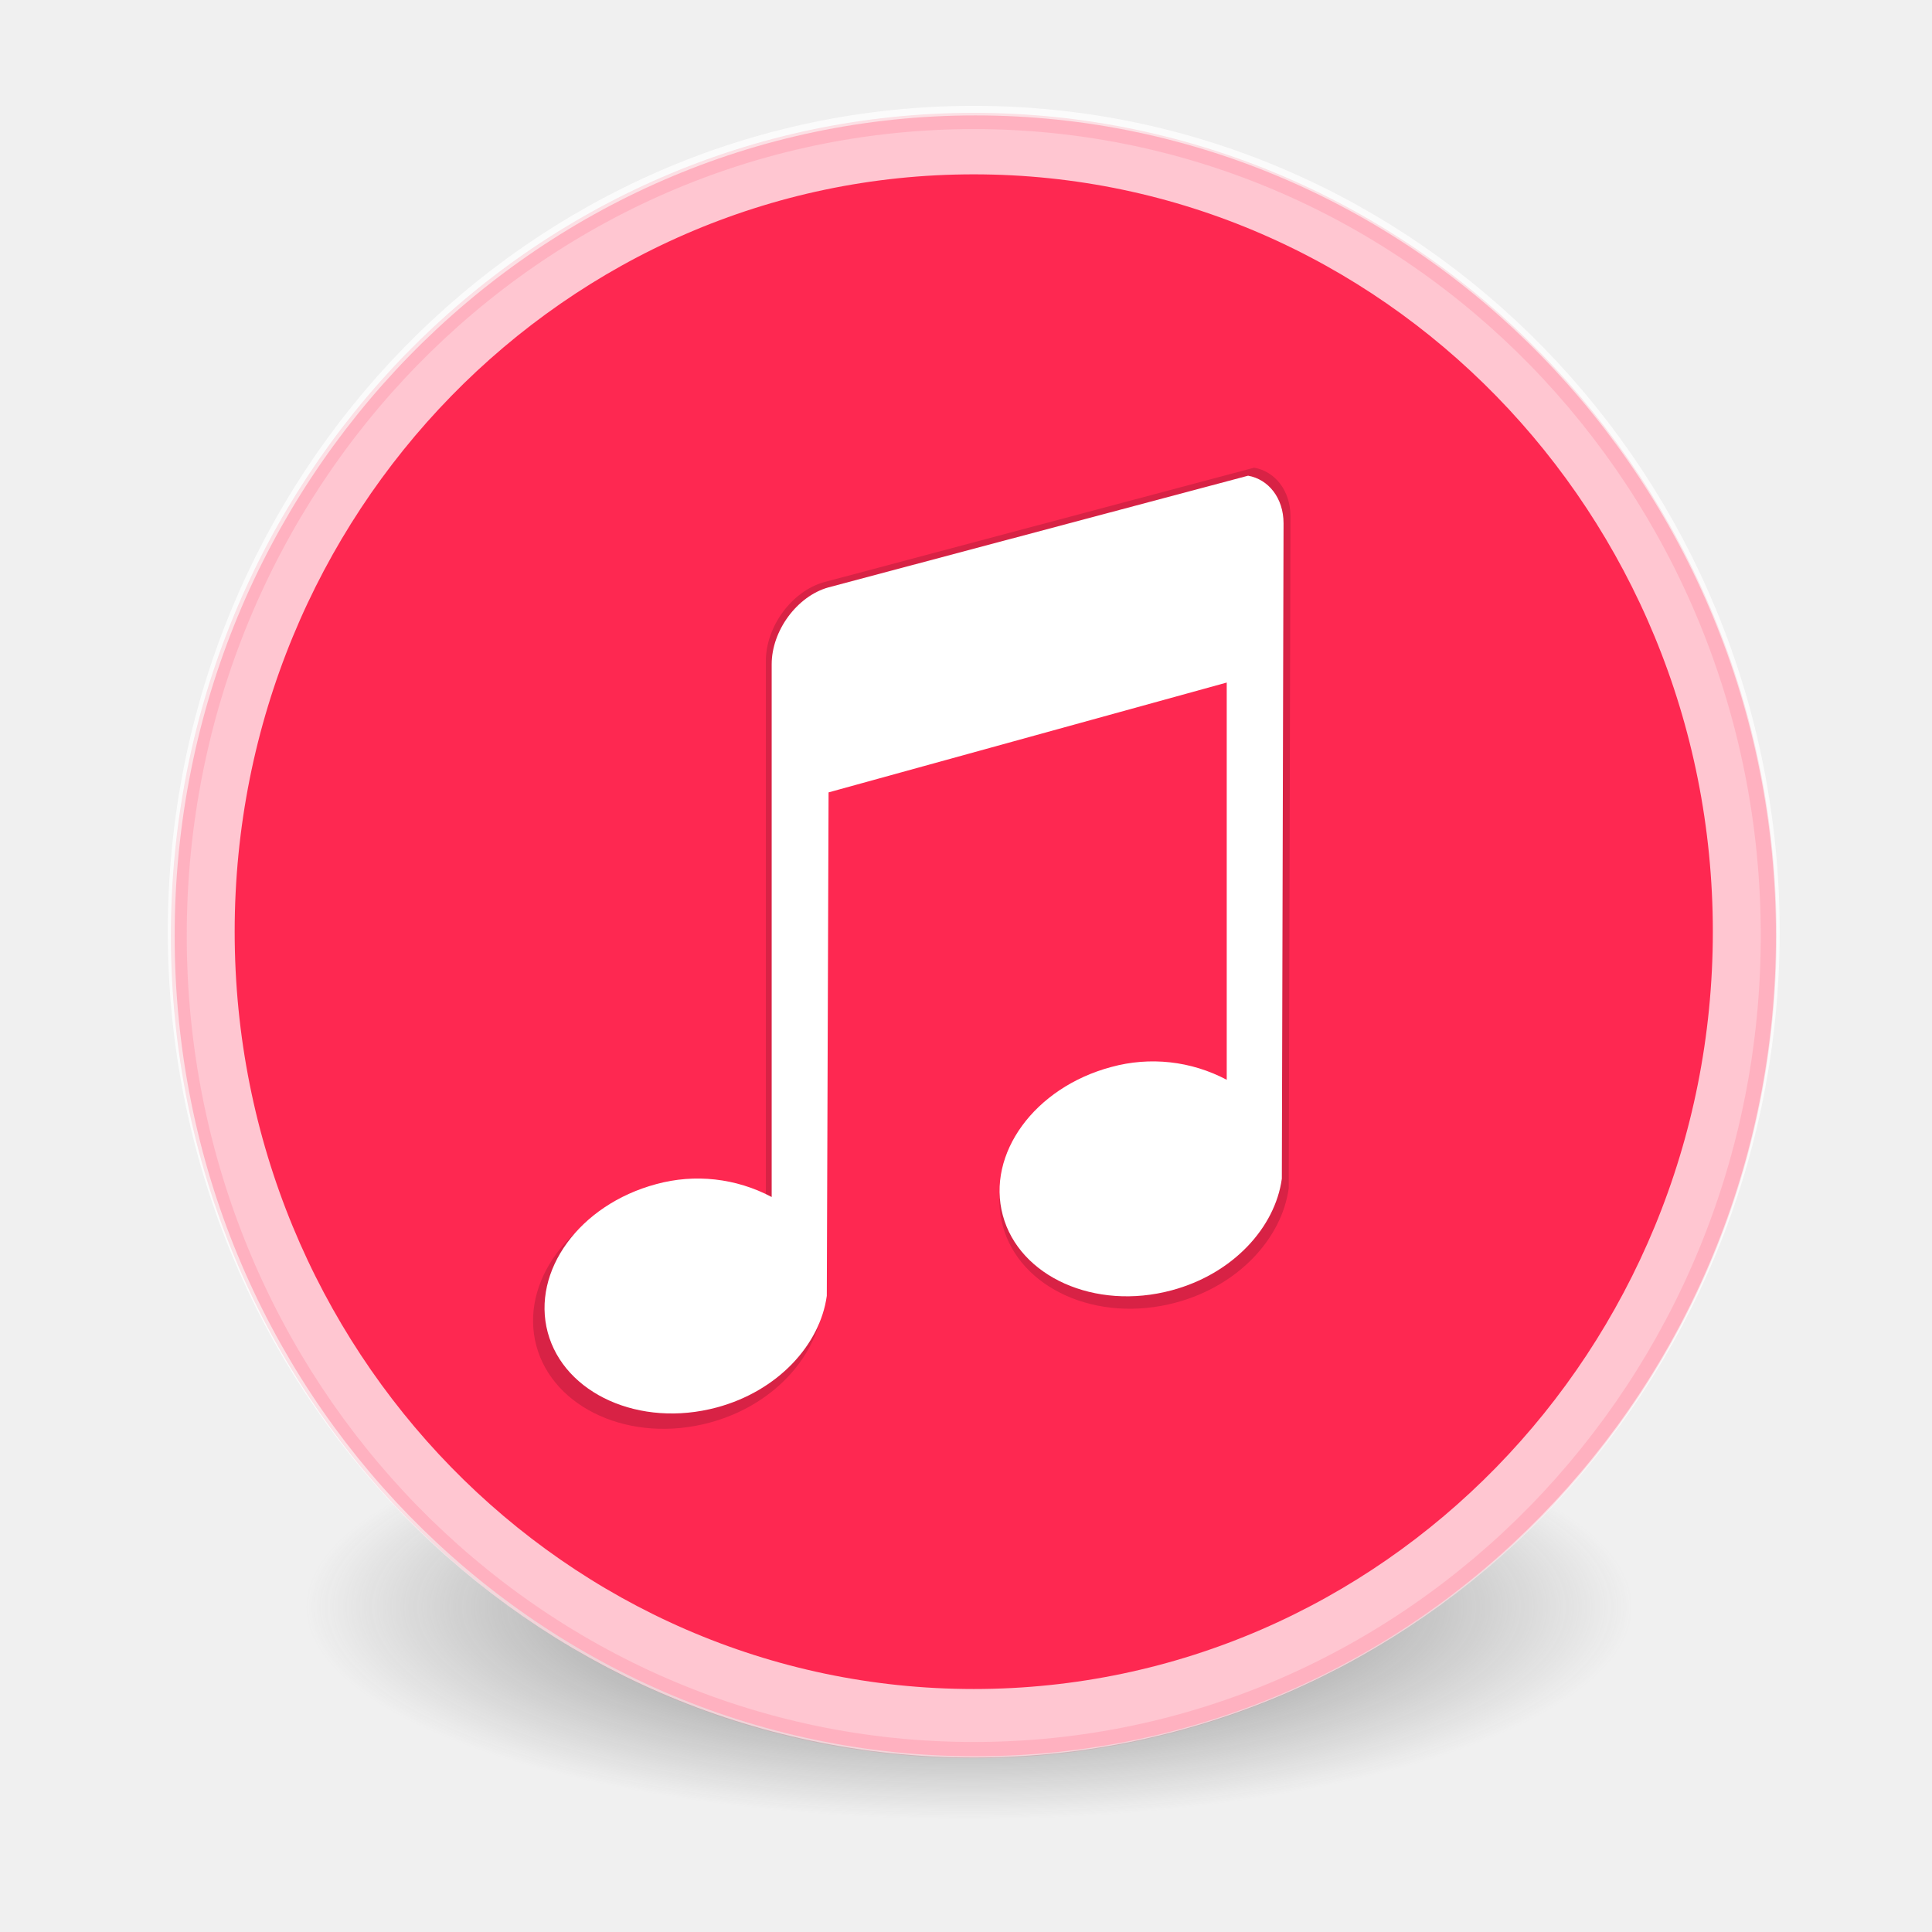
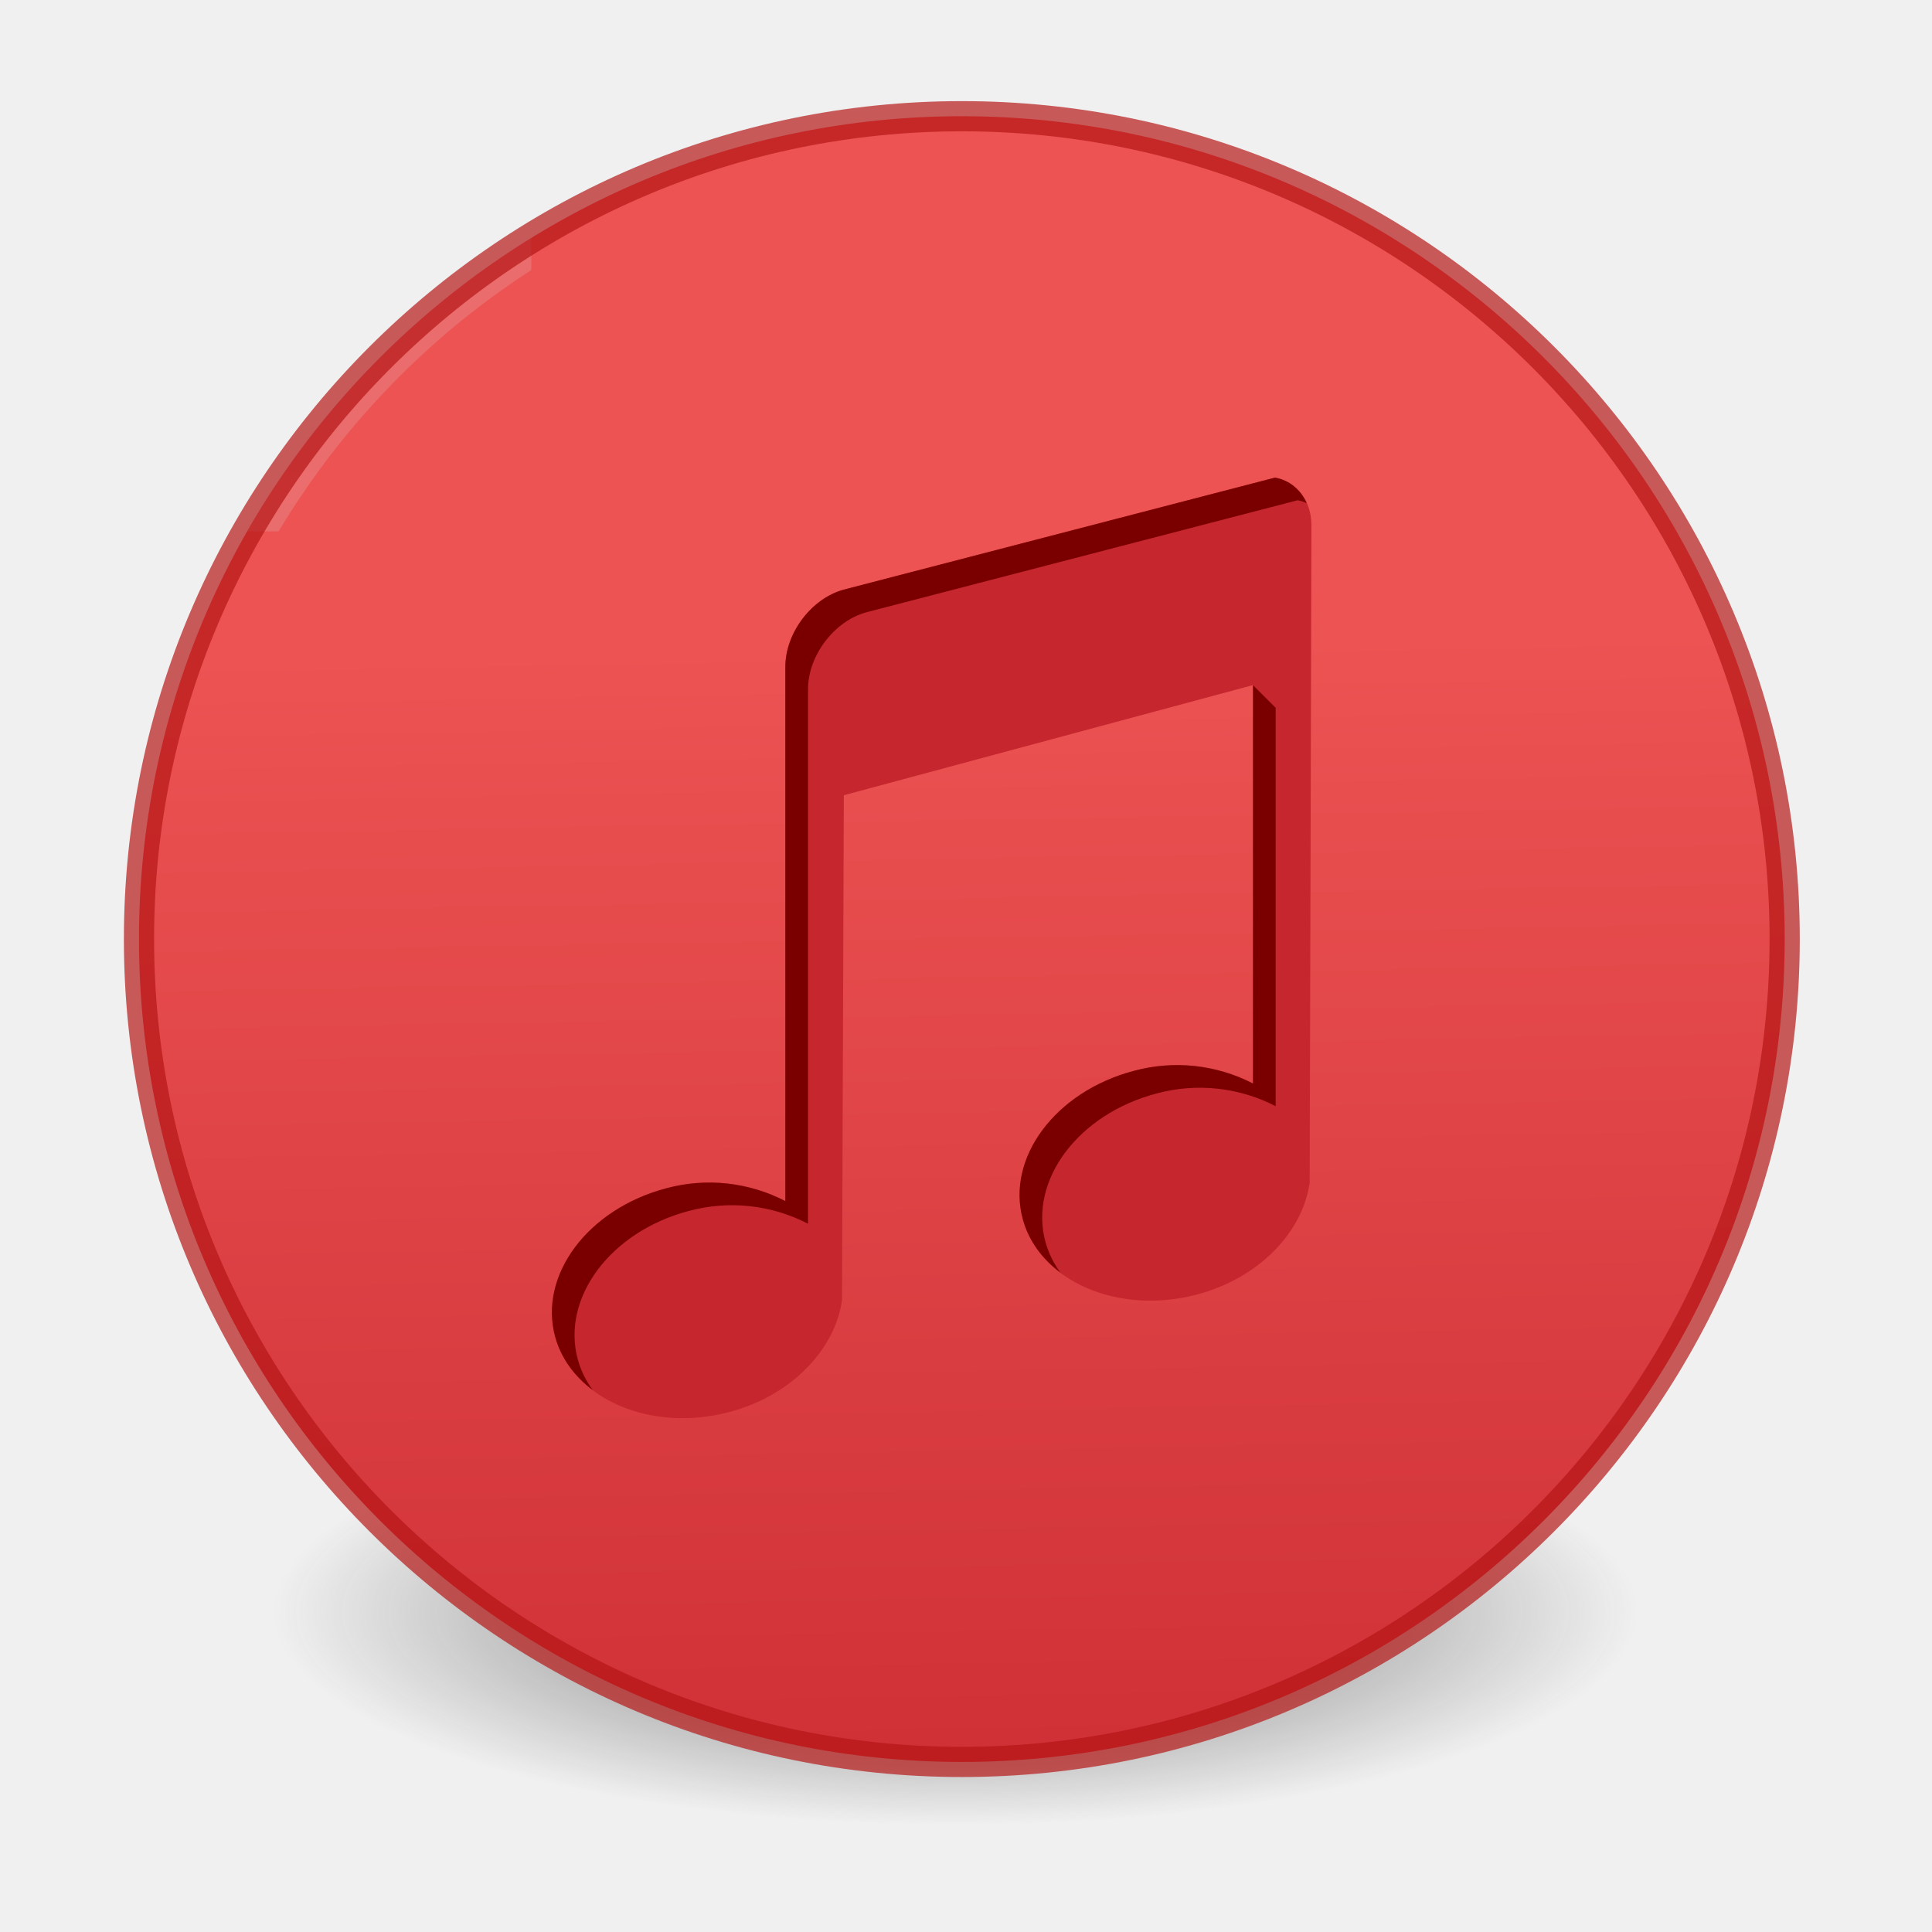
- <svg xmlns="http://www.w3.org/2000/svg" xmlns:xlink="http://www.w3.org/1999/xlink" height="32" width="32" version="1.1" id="svg50">
+ <svg xmlns="http://www.w3.org/2000/svg" xmlns:xlink="http://www.w3.org/1999/xlink" height="32" width="32" version="1.1" id="svg50" style="enable-background:new">
  <defs id="defs32">
+     <linearGradient id="linearGradient1023">
+       <stop style="stop-color:#f3f3f3;stop-opacity:0.841" offset="0" id="stop1019" />
+       <stop id="stop1029" offset="0.069" style="stop-color:#e1e1e1;stop-opacity:0.176" />
+       <stop id="stop1027" offset="0.937" style="stop-color:#d6d6d6;stop-opacity:0.206" />
+       <stop style="stop-color:#ababab;stop-opacity:0.753" offset="1" id="stop1021" />
+     </linearGradient>
+     <linearGradient id="linearGradient959">
+       <stop style="stop-color:#c6262e;stop-opacity:1" offset="0" id="stop955" />
+       <stop style="stop-color:#ed5353;stop-opacity:1" offset="1" id="stop957" />
+     </linearGradient>
    <linearGradient gradientTransform="matrix(1.25,0,0,-1.25,-95.37005,-59.90879)" id="g-9" y2="-229.75" gradientUnits="userSpaceOnUse" x2="81.37" y1="-161.75" x1="81.37">
      <stop stop-color="#60d36b" offset="0" id="stop2725" />
      <stop stop-color="#27b43d" offset="1" id="stop2727" />
    </linearGradient>
    <linearGradient gradientTransform="matrix(1.25,0,0,-1.25,-95.37005,-59.90879)" id="g" y2="-229.75" gradientUnits="userSpaceOnUse" x2="81.37" y1="-161.75" x1="81.37">
      <stop stop-color="#60d36b" offset="0" id="stop2720" />
      <stop stop-color="#27b43d" offset="1" id="stop2722" />
    </linearGradient>
    <radialGradient id="asc" fx="-22.446" gradientUnits="userSpaceOnUse" cy="8.26" cx="-19.78" gradientTransform="matrix(0,16,-13.75,-5.5063e-6,178.58,274.47)" r="20">
      <stop stop-color="#ffcd7d" offset="0" id="stop2" />
      <stop stop-color="#fc8f36" offset=".262" id="stop4" />
      <stop stop-color="#e23a0e" offset=".705" id="stop6" />
      <stop stop-color="#ac441f" offset="1" id="stop8" />
    </radialGradient>
-     <radialGradient id="a" gradientUnits="userSpaceOnUse" cy="186.17" cx="99.157" gradientTransform="matrix(0.6862289,0,0,0.2143988,-4.495478,65.95597)" r="62.769">
+     <radialGradient id="a" gradientUnits="userSpaceOnUse" cy="186.17" cx="99.157" gradientTransform="matrix(0.1800491,0,0,0.05625283,-2.0285,112.23)" r="62.769">
      <stop stop-color="#3d3d3d" offset="0" id="stop11" />
      <stop stop-color="#686868" stop-opacity=".498" offset=".5" id="stop13" />
      <stop stop-color="#686868" stop-opacity="0" offset="1" id="stop15" />
    </radialGradient>
    <linearGradient id="d" y2="53.699" gradientUnits="userSpaceOnUse" x2="64.034" gradientTransform="translate(-2.033506,73.29972)" y1="-49.85" x1="64.775">
      <stop stop-color="#fff" offset="0" id="stop18" />
      <stop stop-color="#fff" stop-opacity=".235" offset=".408" id="stop20" />
      <stop stop-color="#fff" stop-opacity=".157" offset=".841" id="stop22" />
      <stop stop-color="#fff" stop-opacity=".392" offset="1" id="stop24" />
    </linearGradient>
    <linearGradient id="c" y2="34" gradientUnits="userSpaceOnUse" x2="70" y1="-33.37" x1="70" gradientTransform="translate(0,64)">
      <stop stop-color="#fff5ef" offset="0" id="stop27" />
      <stop stop-color="#fef8dd" offset="1" id="stop29" />
    </linearGradient>
    <radialGradient r="27.5" gradientTransform="matrix(0,1.3006,-1.3006,0,94.036,165.84)" cx="32" cy="4.342" gradientUnits="userSpaceOnUse" id="a-3">
      <stop id="stop2380" offset="0" stop-color="#fafafa" />
      <stop id="stop2382" offset="1" stop-color="#e1e1e1" />
    </radialGradient>
    <radialGradient r="55.725" gradientTransform="matrix(3.8645,4.0547e-4,1.7084e-7,3.8688,-78.822,93.571)" cx="27.484" cy="-9.084" gradientUnits="userSpaceOnUse" xlink:href="#a-3" id="radialGradient12065" />
    <radialGradient r="55.725" gradientTransform="matrix(2.9895,0.0078878,-0.0073208,2.7757,-54.839,83.435)" cx="27.391" cy="-47.109" gradientUnits="userSpaceOnUse" xlink:href="#a-3" id="d-6" />
    <linearGradient x1="81.37" y1="-161.75" x2="81.37" gradientUnits="userSpaceOnUse" y2="-229.75" id="g-9-3" gradientTransform="matrix(1.25,0,0,-1.25,-95.37005,-59.90879)">
      <stop id="stop2387" offset="0" stop-color="#60d36b" />
      <stop id="stop2389" offset="1" stop-color="#27b43d" />
    </linearGradient>
    <linearGradient x1="81.37" y1="-154.15" gradientTransform="matrix(1.617,0,0,1.617,-248.4042,149.0079)" x2="81.37" gradientUnits="userSpaceOnUse" y2="-237.35" id="f">
      <stop id="stop2392" offset="0" stop-color="#fff" />
      <stop id="stop2394" offset=".424" stop-opacity=".235" stop-color="#fff" />
      <stop id="stop2396" offset=".821" stop-opacity=".157" stop-color="#fff" />
      <stop id="stop2398" offset="1" stop-opacity=".392" stop-color="#fff" />
    </linearGradient>
    <linearGradient x1="81.37" y1="-237.35" gradientTransform="matrix(0.8075,0,0,-0.8337375,-10.9317,-339.8921)" x2="81.37" gradientUnits="userSpaceOnUse" y2="-154.15" id="e">
      <stop id="stop2401" offset="0" stop-opacity=".322" />
      <stop id="stop2403" offset="1" stop-opacity=".278" />
    </linearGradient>
    <radialGradient r="42.272" gradientTransform="matrix(2.391375,-1.257125e-8,-1.29325e-8,-2.46025,-277.1967,-275.267)" cx="81.37" cy="-154.17" gradientUnits="userSpaceOnUse" xlink:href="#a-3" id="c-7" />
    <radialGradient r="62.769" gradientTransform="matrix(0.6869375,0,0,0.2146125,-151.1279,158.1079)" cx="99.157" cy="186.17" gradientUnits="userSpaceOnUse" id="b">
      <stop id="stop2407" offset="0" stop-color="#3d3d3d" />
      <stop id="stop2409" offset=".5" stop-opacity=".498" stop-color="#686868" />
      <stop id="stop2411" offset="1" stop-opacity="0" stop-color="#686868" />
    </radialGradient>
    <radialGradient r="20" gradientTransform="matrix(-1.1206e-7,3.75,-4.25,-2.503e-7,100.11,-25.612)" cx="6.563" cy="8.26" gradientUnits="userSpaceOnUse" fx="-9.205" id="b-1">
      <stop id="stop2638" offset="0" stop-color="#b1e198" />
      <stop id="stop2640" offset=".308" stop-color="#71c586" />
      <stop id="stop2642" offset=".654" stop-color="#04a171" />
      <stop id="stop2644" offset="1" stop-color="#108562" />
    </radialGradient>
    <radialGradient r="62.769" gradientTransform="matrix(1,0,0,0.16667,0,155.14)" cx="99.157" cy="186.17" gradientUnits="userSpaceOnUse" id="a-2">
      <stop id="stop2647" offset="0" stop-color="#3d3d3d" />
      <stop id="stop2649" offset=".5" stop-opacity=".498" stop-color="#686868" />
      <stop id="stop2651" offset="1" stop-opacity="0" stop-color="#686868" />
    </radialGradient>
    <linearGradient x1="64.775" y1="-49.85" gradientTransform="translate(-746.2701,-29.52858)" x2="64.034" gradientUnits="userSpaceOnUse" y2="53.699" id="d-7">
      <stop id="stop2654" offset="0" stop-color="#fff" />
      <stop id="stop2656" offset=".408" stop-opacity=".235" stop-color="#fff" />
      <stop id="stop2658" offset=".841" stop-opacity=".157" stop-color="#fff" />
      <stop id="stop2660" offset="1" stop-opacity=".392" stop-color="#fff" />
    </linearGradient>
    <linearGradient x1="65" y1="-36" x2="65" gradientUnits="userSpaceOnUse" y2="39" id="c-0">
      <stop id="stop2663" offset="0" stop-color="#fff" />
      <stop id="stop2665" offset="1" stop-color="#cee7dd" />
    </linearGradient>
    <linearGradient id="linearGradient4246">
      <stop offset="0" style="stop-color:#ffffff;stop-opacity:1" id="stop4248" />
      <stop offset="0.235" style="stop-color:#ffffff;stop-opacity:0.235" id="stop4250" />
      <stop offset="0.764" style="stop-color:#ffffff;stop-opacity:0.157" id="stop4252" />
      <stop offset="1" style="stop-color:#ffffff;stop-opacity:0.392" id="stop4254" />
    </linearGradient>
    <linearGradient id="linearGradient3242-7-3-8-9-0-2">
      <stop offset="0" style="stop-color:#eef87e;stop-opacity:1" id="stop3244-5-8-5-3-4-4" />
      <stop offset="0.262" style="stop-color:#cde34f;stop-opacity:1" id="stop3246-9-5-1-2-5-3" />
      <stop offset="0.661" style="stop-color:#93b723;stop-opacity:1" id="stop3248-7-2-0-84-2-0" />
      <stop offset="1" style="stop-color:#5a7e0d;stop-opacity:1" id="stop3250-8-2-8-3-3-4" />
    </linearGradient>
    <radialGradient gradientTransform="matrix(0.8232,0.2312,0.2703,-0.9626,-96.2274,-315.3433)" gradientUnits="userSpaceOnUse" id="XMLID_2_-8" fy="-289.913" fx="297.45" r="17.153" cy="-290.592" cx="299.448">
      <stop offset="0" style="stop-color:#000000;stop-opacity:1" id="stop228-2" />
      <stop offset="1" style="stop-color:#000000;stop-opacity:0" id="stop230-7" />
    </radialGradient>
    <linearGradient id="linearGradient2867-449-88-871-390-598-476-591-434-148-57-177-3-8-6">
      <stop offset="0" style="stop-color:#a4a4a4;stop-opacity:1;" id="stop3750-8-9-0" />
      <stop offset="0.262" style="stop-color:#969696;stop-opacity:1;" id="stop3752-3-2-8" />
      <stop offset="0.705" style="stop-color:#8e8e8e;stop-opacity:1;" id="stop3754-7-2-7" />
      <stop offset="1" style="stop-color:#666666;stop-opacity:1;" id="stop3756-9-3-6" />
    </linearGradient>
    <linearGradient id="linearGradient3820-7-2-8-6">
      <stop offset="0" style="stop-color:#3d3d3d;stop-opacity:1" id="stop3822-2-6-5-0" />
      <stop offset="0.5" style="stop-color:#686868;stop-opacity:0.498" id="stop3864-8-7-4-1" />
      <stop offset="1" style="stop-color:#686868;stop-opacity:0" id="stop3824-1-2-6-7" />
    </linearGradient>
    <linearGradient gradientTransform="matrix(2.756756,0,0,2.756756,-133.2519,-67.90556)" gradientUnits="userSpaceOnUse" xlink:href="#linearGradient4246" id="linearGradient5267" y2="44.009" x2="71.204" y1="6.895" x1="71.204" />
    <radialGradient gradientTransform="matrix(0,3.502786,-3.309041,-4.0448548e-8,92.4591,-62.01536)" gradientUnits="userSpaceOnUse" xlink:href="#linearGradient3242-7-3-8-9-0-2" id="radialGradient5270" fy="8.599" fx="8.895" r="20" cy="8.45" cx="18.164" />
    <linearGradient gradientTransform="matrix(0.1779603,0,0,0.1495412,216.7126,-67.15218)" gradientUnits="userSpaceOnUse" xlink:href="#XMLID_2_-8" id="linearGradient5275" y2="375.619" x2="-474.685" y1="539.41" x1="-1085.959" />
    <radialGradient gradientTransform="matrix(-1.7030133e-7,2.798635,-2.636719,-1.9276587e-7,86.77997,-49.34197)" gradientUnits="userSpaceOnUse" xlink:href="#linearGradient2867-449-88-871-390-598-476-591-434-148-57-177-3-8" id="radialGradient5279" fy="8.45" fx="-0.123" r="20" cy="8.45" cx="15.645" />
    <radialGradient gradientTransform="matrix(1,0,0,0.1666667,0,155.1422)" gradientUnits="userSpaceOnUse" xlink:href="#linearGradient3820-7-2-8-6" id="radialGradient5282" fy="186.171" fx="99.157" r="62.769" cy="186.171" cx="99.157" />
    <radialGradient gradientTransform="matrix(1,0,0,0.1666667,0,155.1422)" gradientUnits="userSpaceOnUse" xlink:href="#linearGradient3820-7-2-8-6" id="radialGradient5015" fy="186.171" fx="99.157" r="62.769" cy="186.171" cx="99.157" />
    <radialGradient gradientTransform="matrix(-9.6613255e-8,1.587687,-1.495831,-1.0935756e-7,44.6396,2.874339)" gradientUnits="userSpaceOnUse" xlink:href="#linearGradient2867-449-88-871-390-598-476-591-434-148-57-177-3-8" id="radialGradient5007" fy="8.45" fx="-0.223" r="20" cy="8.45" cx="15.645" />
    <linearGradient id="linearGradient2867-449-88-871-390-598-476-591-434-148-57-177-3-8">
      <stop offset="0" style="stop-color:#8de53e;stop-opacity:1;" id="stop3750-8-9" />
      <stop offset="0.262" style="stop-color:#95de55;stop-opacity:1;" id="stop3752-3-2" />
      <stop offset="0.705" style="stop-color:#82de31;stop-opacity:1;" id="stop3754-7-2" />
      <stop offset="1" style="stop-color:#60cc00;stop-opacity:1;" id="stop3756-9-3" />
    </linearGradient>
    <linearGradient gradientUnits="userSpaceOnUse" y2="61.89" x2="31.972" y1="3.884" x1="31.972" id="linearGradient3796" xlink:href="#linearGradient4806" />
    <linearGradient id="linearGradient4806">
      <stop offset="0" style="stop-color:#ffffff;stop-opacity:1" id="stop4808" />
      <stop offset="0.424" style="stop-color:#ffffff;stop-opacity:0.235" id="stop4810" />
      <stop offset="0.821" style="stop-color:#ffffff;stop-opacity:0.157" id="stop4812" />
      <stop offset="1" style="stop-color:#ffffff;stop-opacity:0.392" id="stop4814" />
    </linearGradient>
    <radialGradient r="20" gradientTransform="matrix(0,16,-13.75,-5.5063e-6,27.38492,278.5399)" cx="-19.78" cy="8.26" gradientUnits="userSpaceOnUse" fx="-22.446" id="b-6">
      <stop id="stop1131" offset="0" stop-color="#ffcd7d" />
      <stop id="stop1133" offset=".262" stop-color="#fc8f36" />
      <stop id="stop1135" offset=".705" stop-color="#e23a0e" />
      <stop id="stop1137" offset="1" stop-color="#ac441f" />
    </radialGradient>
    <radialGradient r="62.769" gradientTransform="matrix(0.68694,0,0,0.214621,-750.2918,-24.4548)" cx="99.157" cy="186.17" gradientUnits="userSpaceOnUse" id="a-7">
      <stop id="stop1140" offset="0" stop-color="#3d3d3d" />
      <stop id="stop1142" offset=".5" stop-opacity=".498" stop-color="#686868" />
      <stop id="stop1144" offset="1" stop-opacity="0" stop-color="#686868" />
    </radialGradient>
    <linearGradient x1="70" y1="-33.37" x2="70" gradientUnits="userSpaceOnUse" y2="34" id="c-3" gradientTransform="translate(-659.5751,52.11802)">
      <stop id="stop1156" offset="0" stop-color="#fff5ef" />
      <stop id="stop1158" offset="1" stop-color="#fef8dd" />
    </linearGradient>
+     <linearGradient xlink:href="#linearGradient959" id="linearGradient961" x1="65.913" y1="139.161" x2="64.196" y2="42.526" gradientUnits="userSpaceOnUse" gradientTransform="matrix(0.25,0,0,0.25,0,96)" />
+     <linearGradient xlink:href="#linearGradient1023" id="linearGradient1025" x1="65.094" y1="5.936" x2="64.028" y2="116.126" gradientUnits="userSpaceOnUse" />
+     <mask maskUnits="userSpaceOnUse" id="mask1037">
+       <path style="color:#000000;opacity:1;fill:#ffffff;fill-opacity:1;stroke:none;stroke-width:1.048;stroke-opacity:1" d="m 63.725,7.702 c -30.081,0 -54.517,24.436 -54.517,54.517 0,30.081 24.436,54.517 54.517,54.517 30.081,0 54.517,-24.436 54.517,-54.517 0,-30.081 -24.436,-54.517 -54.517,-54.517 z" id="path1039" />
+     </mask>
+     <filter style="color-interpolation-filters:sRGB" id="filter1056">
+       <feBlend mode="multiply" in2="BackgroundImage" id="feBlend1058" />
+     </filter>
  </defs>
-   <g id="g942" transform="matrix(0.255288,0,0,0.2615943,-0.1727227,-1.080083)">
-     <path d="m 106.626,105.872 a 43.075,13.458 0 1 1 -86.149,0 43.075,13.458 0 1 1 86.149,0 z" id="path34" style="fill:url(#a);stroke-width:0.94" />
-     <path style="color:#000000;opacity:1;fill:#fe2851;fill-opacity:1;stroke:none;stroke-width:0.999;stroke-opacity:1" d="m 63.955,11.437 c -28.662,0 -51.946,23.284 -51.946,51.946 0,28.662 23.284,51.946 51.946,51.946 28.662,0 51.946,-23.284 51.946,-51.946 0,-28.662 -23.284,-51.946 -51.946,-51.946 z" id="path36" />
-     <path style="color:#000000;opacity:0.733;fill:none;fill-opacity:1;stroke:#ffffff;stroke-width:4.337;stroke-linecap:round;stroke-linejoin:round;stroke-miterlimit:4;stroke-dasharray:none;stroke-opacity:1" d="m 113.974,63.117 c 0,27.682 -22.441,50.122 -50.119,50.122 -27.681,0 -50.121,-22.44 -50.121,-50.122 0,-27.68 22.44,-50.118 50.121,-50.118 27.678,0 50.119,22.438 50.119,50.118 z" id="path38" />
-     <g transform="matrix(0.9981359,0,0,1.003217,-0.6746229,1.206273)" id="g940">
-       <g id="g2357-2" transform="matrix(3.789379,0,0,3.789379,-3958.004,1271.557)" style="color:#bebebe;opacity:0.15;fill:#000000;fill-opacity:1">
-         <path id="path2355-9" style="overflow:visible;fill:#000000;fill-opacity:1;marker:none" overflow="visible" d="m 1066.37,-327 -7.376,1.906 c -0.554,0.149 -1,0.74 -1,1.313 v 9.094 a 2.84,2.84 0 0 0 -2.03,-0.22 c -1.35,0.351 -2.196,1.485 -1.907,2.532 0.29,1.047 1.619,1.632 2.969,1.281 1.076,-0.28 1.819,-1.071 1.937,-1.906 l 0.031,-8.594 7,-1.875 v 6.781 a 2.84,2.84 0 0 0 -2.031,-0.218 c -1.35,0.35 -2.196,1.484 -1.906,2.531 0.289,1.047 1.619,1.632 2.968,1.281 1.077,-0.28 1.82,-1.071 1.938,-1.906 l 0.03,-11.188 c 0,-0.43 -0.265,-0.751 -0.624,-0.812 z" />
-       </g>
-       <g id="g934">
-         <path id="path2355" style="color:#bebebe;overflow:visible;fill:#ffffff;fill-opacity:1;stroke-width:3.697;marker:none" overflow="visible" d="m 82.482,32.936 -27.271,7.047 c -2.048,0.551 -3.697,2.736 -3.697,4.854 v 33.623 a 10.5,10.5 0 0 0 -7.505,-0.813 c -4.991,1.298 -8.119,5.49 -7.051,9.361 1.072,3.871 5.986,6.034 10.977,4.736 3.978,-1.035 6.725,-3.96 7.162,-7.047 l 0.115,-31.774 25.881,-6.932 v 25.071 a 10.5,10.5 0 0 0 -7.509,-0.806 c -4.991,1.294 -8.119,5.487 -7.047,9.358 1.068,3.871 5.986,6.034 10.973,4.736 3.982,-1.035 6.729,-3.96 7.165,-7.047 l 0.111,-41.365 c 0,-1.59 -0.98,-2.777 -2.307,-3.002 z" />
-       </g>
+   <g id="layer1" style="display:none;filter:url(#filter1056)" transform="translate(0,-96)">
+     <rect style="opacity:1;fill:#bbbbbb;fill-opacity:0.653;stroke:none;stroke-width:0.25;stroke-miterlimit:4;stroke-dasharray:none;stroke-opacity:0.682" id="rect1054" width="32" height="32" x="0" y="96" />
+   </g>
+   <g id="layer2" transform="translate(0,-96)">
+     <path style="fill:url(#a);stroke-width:0.247" id="path34" d="m 27.127,122.703 a 11.302,3.531 0 1 1 -22.603,0 11.302,3.531 0 1 1 22.603,0 z" />
+     <path id="path36" d="m 15.931,97.925 c -7.52,0 -13.629,6.109 -13.629,13.629 0,7.52 6.109,13.629 13.629,13.629 7.52,0 13.629,-6.109 13.629,-13.629 0,-7.52 -6.109,-13.629 -13.629,-13.629 z" style="color:#000000;opacity:1;fill:url(#linearGradient961);fill-opacity:1;stroke:none;stroke-width:0.262;stroke-opacity:1" />
+     <path style="color:#000000;opacity:1;fill:none;fill-opacity:1;stroke:url(#linearGradient1025);stroke-width:3.6;stroke-miterlimit:4;stroke-dasharray:none;stroke-opacity:1" d="m 63.725,7.702 c -30.081,0 -54.517,24.436 -54.517,54.517 0,30.081 24.436,54.517 54.517,54.517 30.081,0 54.517,-24.436 54.517,-54.517 0,-30.081 -24.436,-54.517 -54.517,-54.517 z" id="path1017" mask="url(#mask1037)" transform="matrix(0.25,0,0,0.25,0,96)" />
+     <path style="color:#000000;opacity:1;fill:none;fill-opacity:1;stroke:#b51414;stroke-width:0.5;stroke-miterlimit:4;stroke-dasharray:none;stroke-opacity:0.682" d="m 15.931,97.925 c -7.52,0 -13.629,6.109 -13.629,13.629 0,7.52 6.109,13.629 13.629,13.629 7.52,0 13.629,-6.109 13.629,-13.629 0,-7.52 -6.109,-13.629 -13.629,-13.629 z" id="path1031" />
+   </g>
+   <g id="layer3" transform="translate(0,-96)">
+     <g id="g934" transform="matrix(0.2618857,0,0,0.2632189,-0.4827183,95.24129)" style="fill:#c6262e">
+       <path id="path2355" style="color:#bebebe;overflow:visible;fill:#c6262e;fill-opacity:1;stroke-width:3.697;marker:none" overflow="visible" d="m 82.482,32.936 -27.271,7.047 c -2.048,0.551 -3.697,2.736 -3.697,4.854 v 33.623 a 10.5,10.5 0 0 0 -7.505,-0.813 c -4.991,1.298 -8.119,5.49 -7.051,9.361 1.072,3.871 5.986,6.034 10.977,4.736 3.978,-1.035 6.725,-3.96 7.162,-7.047 l 0.115,-31.774 25.881,-6.932 v 25.071 a 10.5,10.5 0 0 0 -7.509,-0.806 c -4.991,1.294 -8.119,5.487 -7.047,9.358 1.068,3.871 5.986,6.034 10.973,4.736 3.982,-1.035 6.729,-3.96 7.165,-7.047 l 0.111,-41.365 c 0,-1.59 -0.98,-2.777 -2.307,-3.002 z" />
    </g>
-     <path style="color:#000000;opacity:0.132;fill:none;fill-opacity:1;stroke:#fe2851;stroke-width:1.028;stroke-linecap:round;stroke-linejoin:round;stroke-miterlimit:4;stroke-dasharray:none;stroke-opacity:1" d="m 115.429,63.362 c 0,28.485 -23.093,51.577 -51.574,51.577 -28.484,0 -51.576,-23.092 -51.576,-51.577 0,-28.483 23.092,-51.573 51.576,-51.573 28.481,0 51.574,23.09 51.574,51.573 z" id="path38-3" />
+     <path style="color:#bebebe;overflow:visible;fill:#7a0000;fill-opacity:1;stroke-width:0.971;marker:none" d="m 21.117,103.911 -7.141,1.855 c -0.536,0.145 -0.968,0.72 -0.968,1.278 v 8.85 c -0.606,-0.314 -1.307,-0.39 -1.966,-0.214 -1.307,0.342 -2.126,1.445 -1.846,2.464 0.098,0.356 0.32,0.654 0.622,0.881 -0.111,-0.152 -0.196,-0.321 -0.247,-0.506 -0.28,-1.019 0.539,-2.123 1.846,-2.464 0.659,-0.176 1.36,-0.1 1.966,0.214 v -8.85 c 0,-0.558 0.432,-1.133 0.968,-1.278 l 7.141,-1.855 h 4.99e-4 5e-4 c 0.052,0.009 0.102,0.026 0.15,0.046 -0.101,-0.224 -0.291,-0.381 -0.525,-0.421 h -5e-4 z m 0.012,3.812 -0.375,-0.375 -1.69e-4,0.476 v 6.123 c -0.607,-0.313 -1.307,-0.389 -1.966,-0.212 -1.307,0.341 -2.126,1.444 -1.846,2.463 0.098,0.356 0.32,0.654 0.622,0.881 -0.111,-0.152 -0.196,-0.321 -0.247,-0.506 -0.281,-1.019 0.539,-2.123 1.846,-2.463 0.659,-0.177 1.36,-0.101 1.966,0.212 z" id="path963" />
  </g>
</svg>
